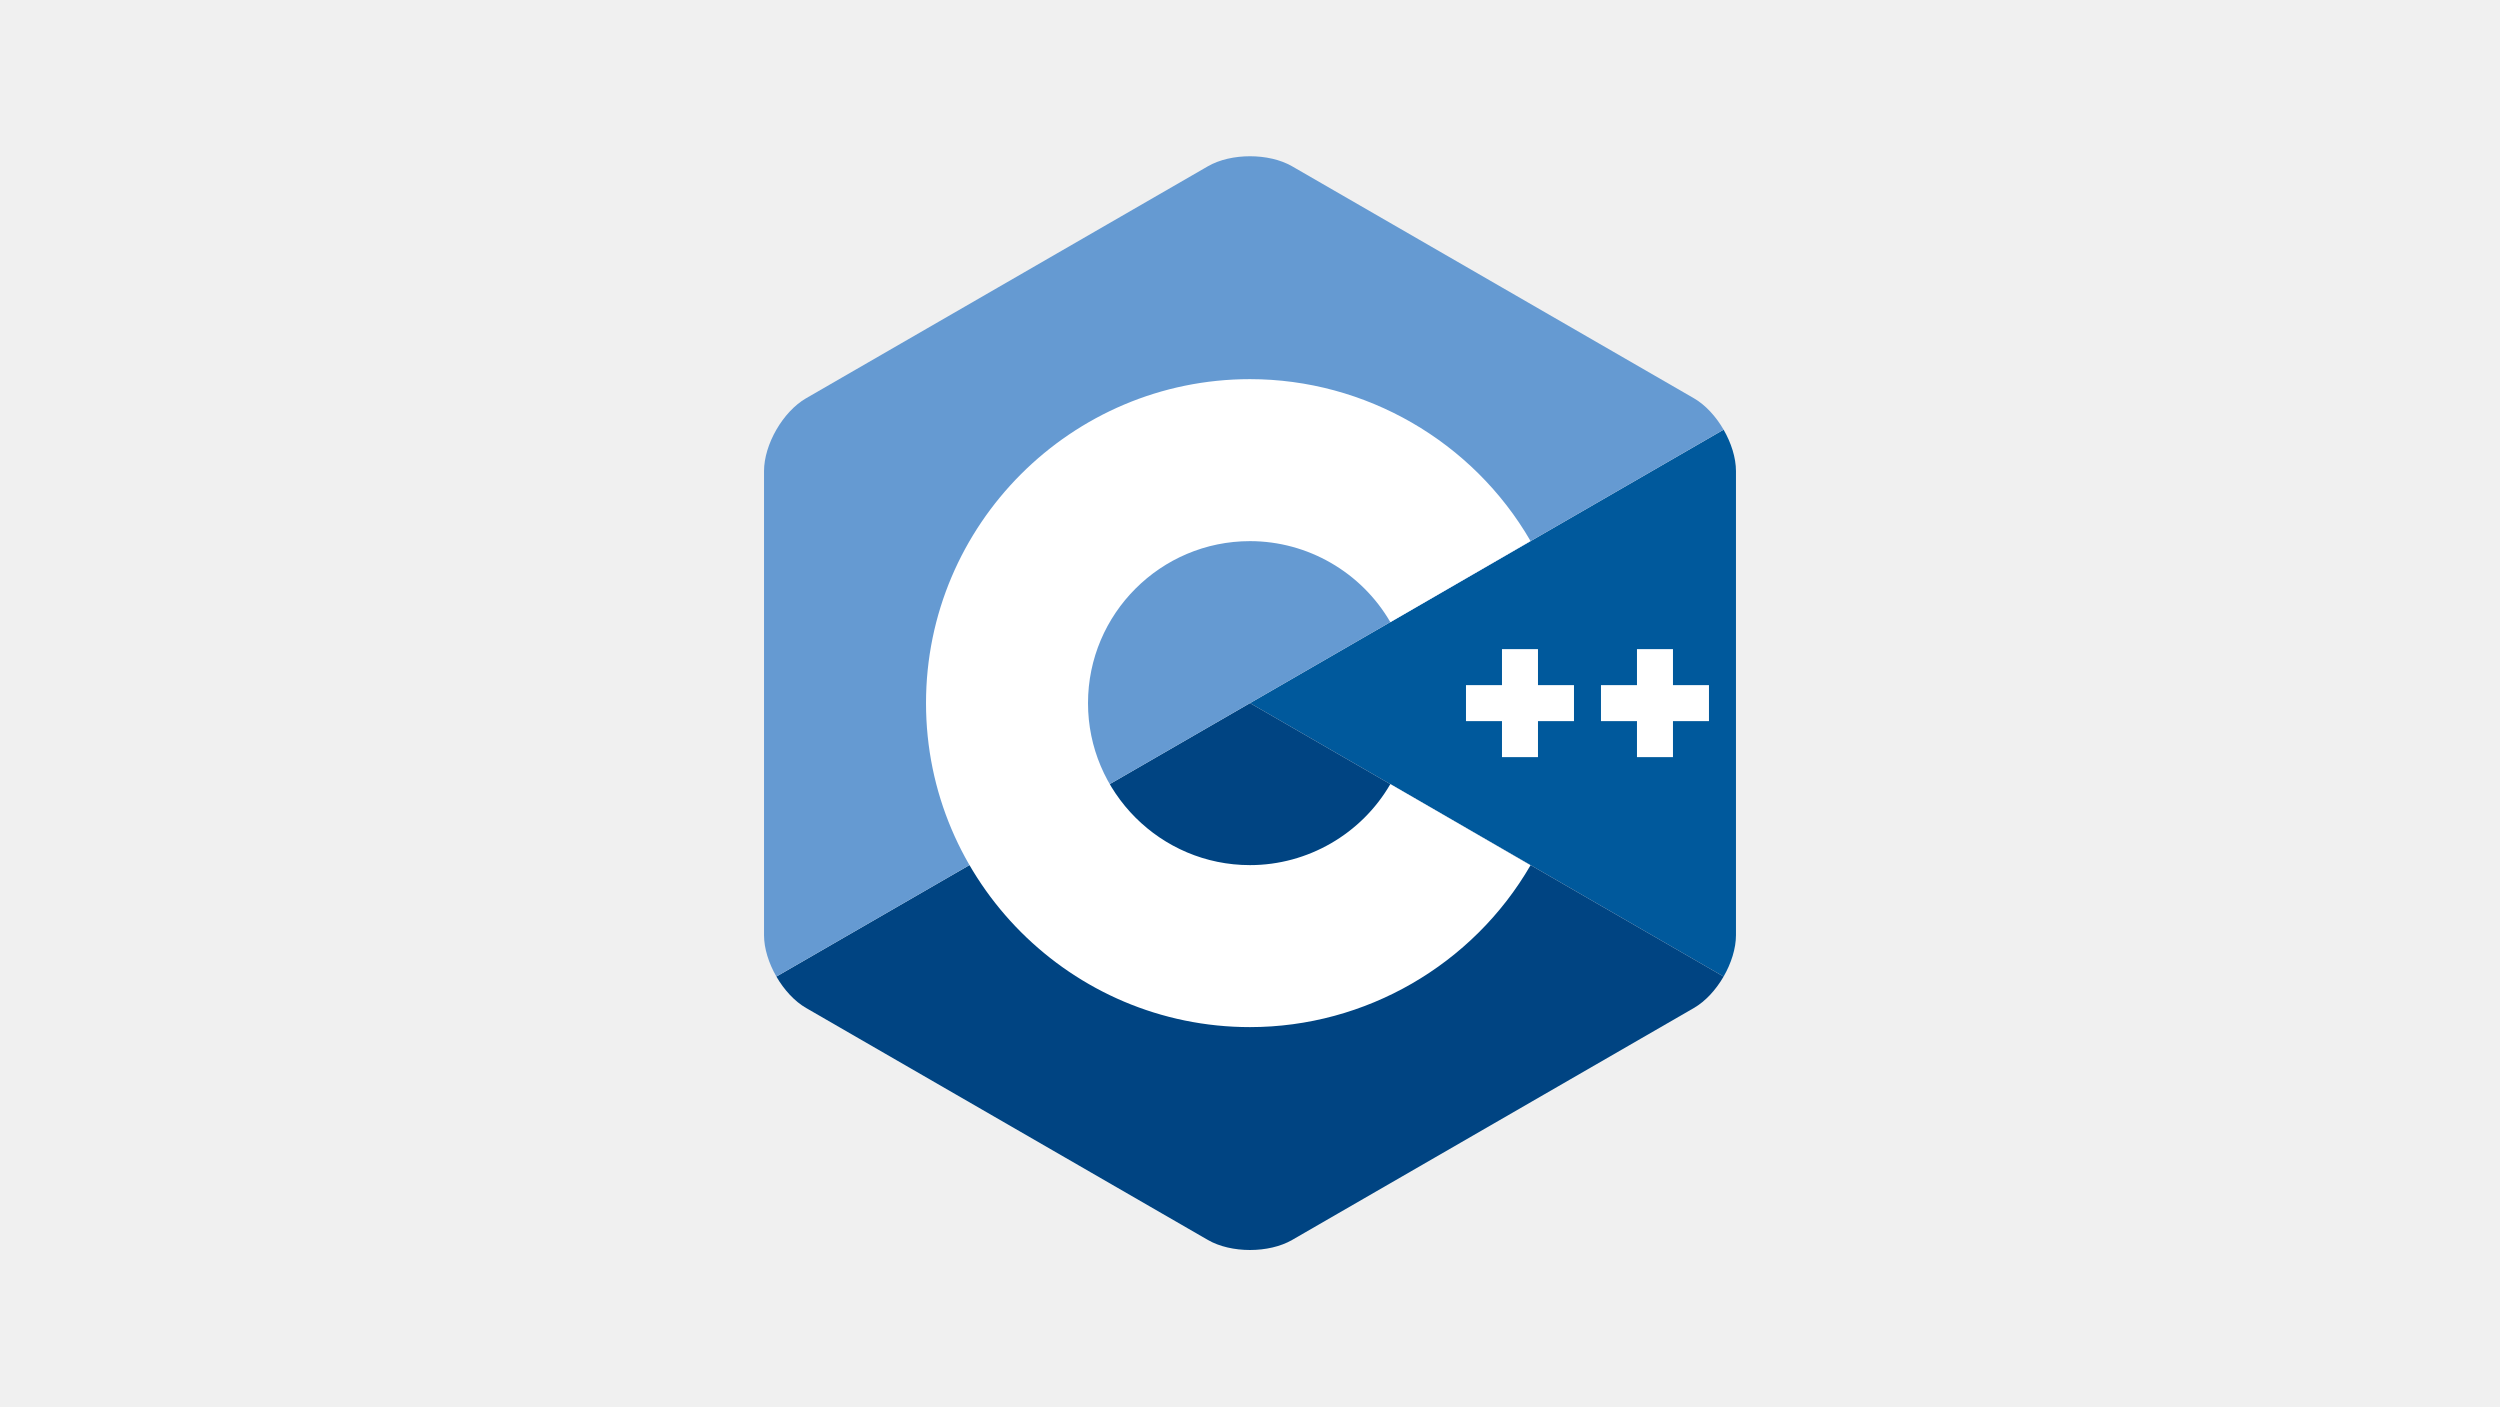
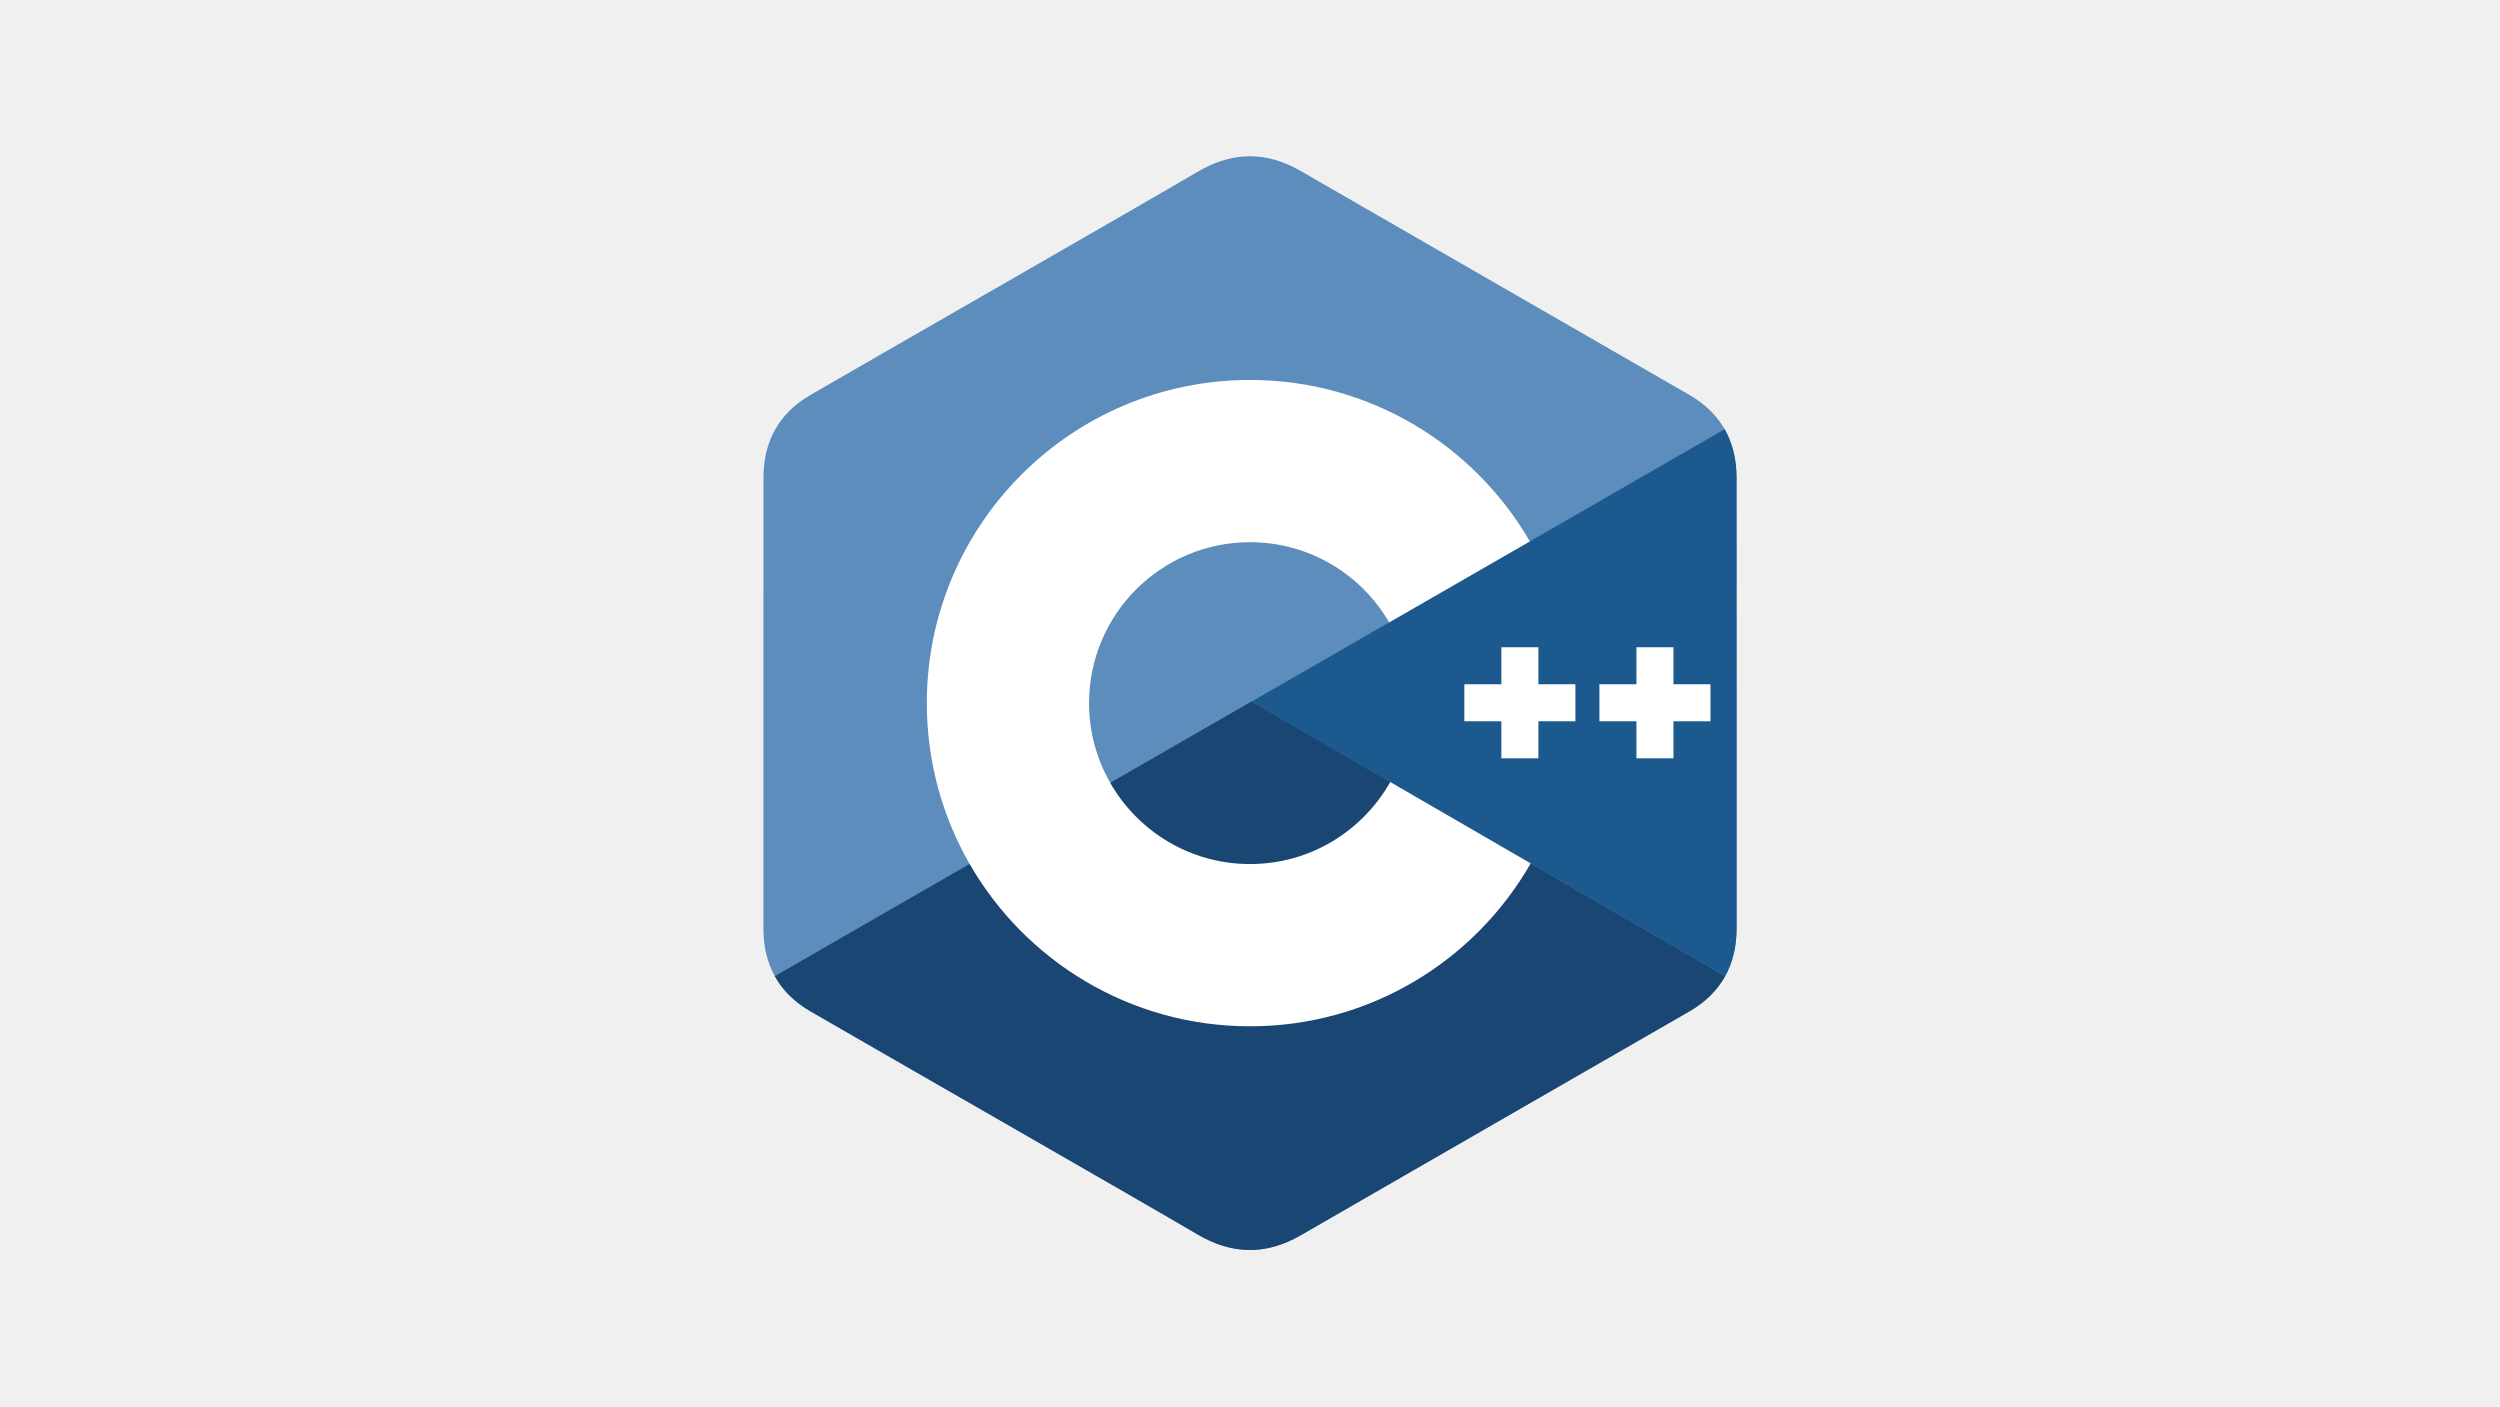
<svg xmlns="http://www.w3.org/2000/svg" width="160" height="90" id="svg1968" version="1.0">
  <defs id="defs1970" />
  <g id="layer1" transform="translate(3824.556,782.8939)">
    <g id="Ebene_x0020_1" transform="translate(-3826.724,-785.8793)">
-       <g id="g2452" transform="matrix(0.2032821,0,0,0.2032821,51.06583,12.9854)">
-         <path fill="#00599c" d="M 302.107,258.262 C 304.508,254.103 306,249.417 306,245.209 V 99.14 c 0,-4.208 -1.49,-8.893 -3.892,-13.052 L 153,172.175 Z" id="path2420" />
-         <path fill="#004482" d="m 166.25,341.193 126.5,-73.034 c 3.644,-2.104 6.956,-5.737 9.357,-9.897 L 153,172.175 3.893,258.263 c 2.401,4.159 5.714,7.793 9.357,9.896 l 126.5,73.034 c 7.287,4.208 19.213,4.208 26.5,0 z" id="path2422" />
-         <path fill="#659ad2" d="m 302.108,86.087 c -2.402,-4.16 -5.715,-7.793 -9.358,-9.897 L 166.25,3.156 c -7.287,-4.208 -19.213,-4.208 -26.5,0 L 13.25,76.19 C 5.962,80.397 0,90.725 0,99.14 v 146.069 c 0,4.208 1.491,8.894 3.893,13.053 L 153,172.175 Z" id="path2424" />
-         <g id="g2428">
-           <path fill="#ffffff" d="m 153,274.175 c -56.243,0 -102,-45.757 -102,-102 0,-56.243 45.757,-102 102,-102 36.292,0 70.139,19.53 88.331,50.968 l -44.143,25.544 C 188.083,130.951 171.15,121.175 153,121.175 c -28.122,0 -51,22.878 -51,51 0,28.121 22.878,51 51,51 18.152,0 35.085,-9.776 44.191,-25.515 l 44.143,25.543 c -18.192,31.441 -52.04,50.972 -88.334,50.972 z" id="path2426" />
-         </g>
-         <g id="g2432">
-           <polygon fill="#ffffff" points="255,166.508 243.666,166.508 243.666,155.175 232.334,155.175 232.334,166.508 221,166.508 221,177.841 232.334,177.841 232.334,189.175 243.666,189.175 243.666,177.841 255,177.841 " id="polygon2430" />
-         </g>
-         <g id="g2436">
-           <polygon fill="#ffffff" points="297.5,166.508 286.166,166.508 286.166,155.175 274.834,155.175 274.834,166.508 263.5,166.508 263.5,177.841 274.834,177.841 274.834,189.175 286.166,189.175 286.166,177.841 297.5,177.841 " id="polygon2434" />
-         </g>
+       <g id="g2451" transform="matrix(0.2436879,0,0,0.2436879,51.02687,12.92018)">
+         <path d="m 255.569,84.72 c -0.002,-4.83 -1.035,-9.098 -3.124,-12.761 -2.052,-3.602 -5.125,-6.621 -9.247,-9.008 C 209.173,43.332 175.115,23.773 141.101,4.134 131.931,-1.16 123.04,-0.967 113.938,4.403 100.395,12.39 32.59,51.237 12.385,62.94 4.064,67.757 0.015,75.129 0.013,84.711 0,124.166 0.013,163.62 0,203.076 c 0.002,4.724 0.991,8.909 2.988,12.517 2.053,3.711 5.169,6.813 9.386,9.254 20.206,11.703 88.02,50.547 101.56,58.536 9.106,5.373 17.997,5.565 27.17,0.269 34.015,-19.64 68.075,-39.198 102.105,-58.817 4.217,-2.44 7.333,-5.544 9.386,-9.252 1.994,-3.608 2.985,-7.793 2.987,-12.518 0,0 0,-78.889 -0.013,-118.345" fill="#5c8dbc" id="path2427" />
+         <path d="M 128.182,143.509 2.988,215.593 c 2.053,3.711 5.169,6.813 9.386,9.254 20.206,11.703 88.02,50.547 101.56,58.536 9.106,5.373 17.997,5.565 27.17,0.269 34.015,-19.64 68.075,-39.198 102.105,-58.817 4.217,-2.44 7.333,-5.544 9.386,-9.252 L 128.182,143.509" fill="#1a4674" id="path2429" />
+         <path d="m 91.101,164.861 c 7.285,12.718 20.98,21.296 36.69,21.296 15.807,0 29.58,-8.687 36.828,-21.541 l -36.437,-21.107 -37.081,21.352" fill="#1a4674" id="path2431" />
+         <path d="m 255.569,84.72 c -0.002,-4.83 -1.035,-9.098 -3.124,-12.761 l -124.263,71.55 124.413,72.074 c 1.994,-3.608 2.985,-7.793 2.987,-12.518 0,0 0,-78.889 -0.013,-118.345" fill="#1b598e" id="path2433" />
+         <path d="m 248.728,148.661 h -9.722 v 9.724 h -9.724 v -9.724 h -9.721 v -9.721 h 9.721 v -9.722 h 9.724 v 9.722 h 9.722 v 9.721 m -35.475,0 h -9.721 v 9.724 h -9.722 v -9.724 h -9.722 v -9.721 h 9.722 v -9.722 h 9.722 v 9.722 h 9.721 v 9.721" fill="#ffffff" id="path2435" />
+         <path d="m 164.619,164.616 c -7.248,12.854 -21.021,21.541 -36.828,21.541 -15.71,0 -29.405,-8.578 -36.69,-21.296 a 42.062,42.062 0 0 1 -5.574,-20.968 c 0,-23.341 18.923,-42.263 42.264,-42.263 15.609,0 29.232,8.471 36.553,21.059 l 36.941,-21.272 C 186.602,76.071 159.189,59.019 127.791,59.019 c -46.876,0 -84.875,38 -84.875,84.874 0,15.378 4.091,29.799 11.241,42.238 14.646,25.48 42.137,42.637 73.634,42.637 31.555,0 59.089,-17.226 73.714,-42.781 l -36.886,-21.371" fill="#ffffff" id="path2437" />
      </g>
    </g>
  </g>
</svg>
